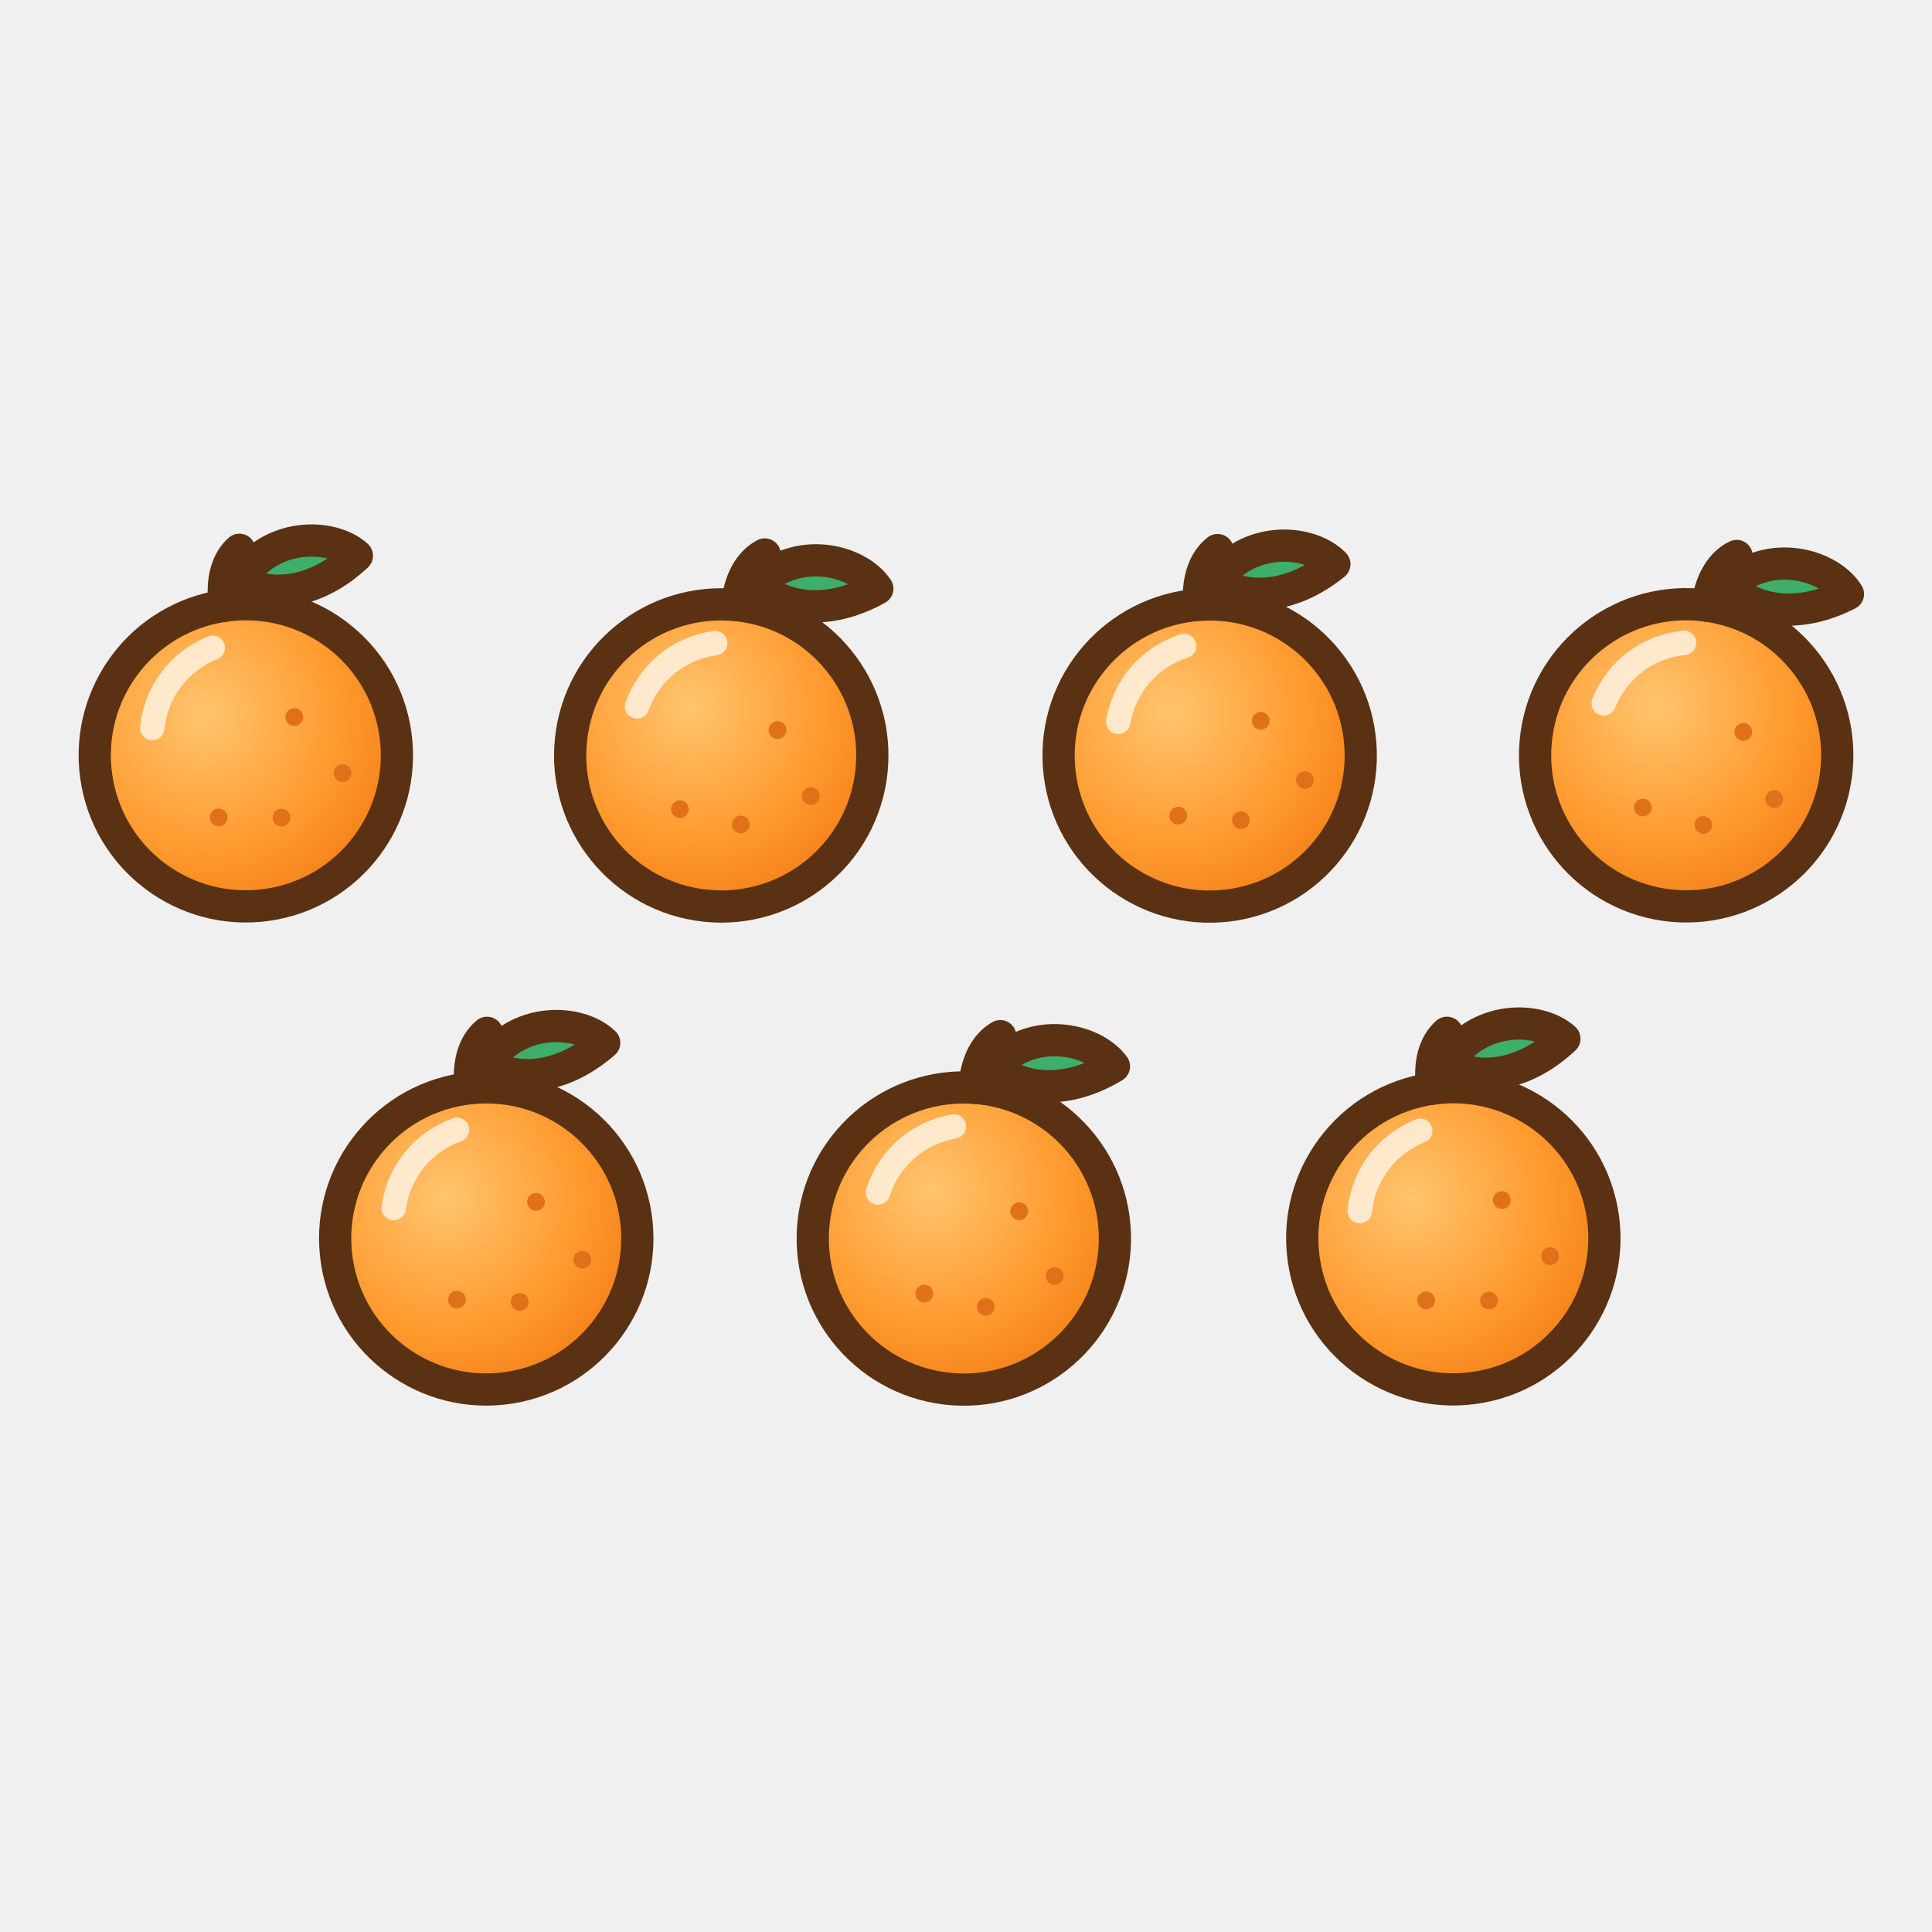
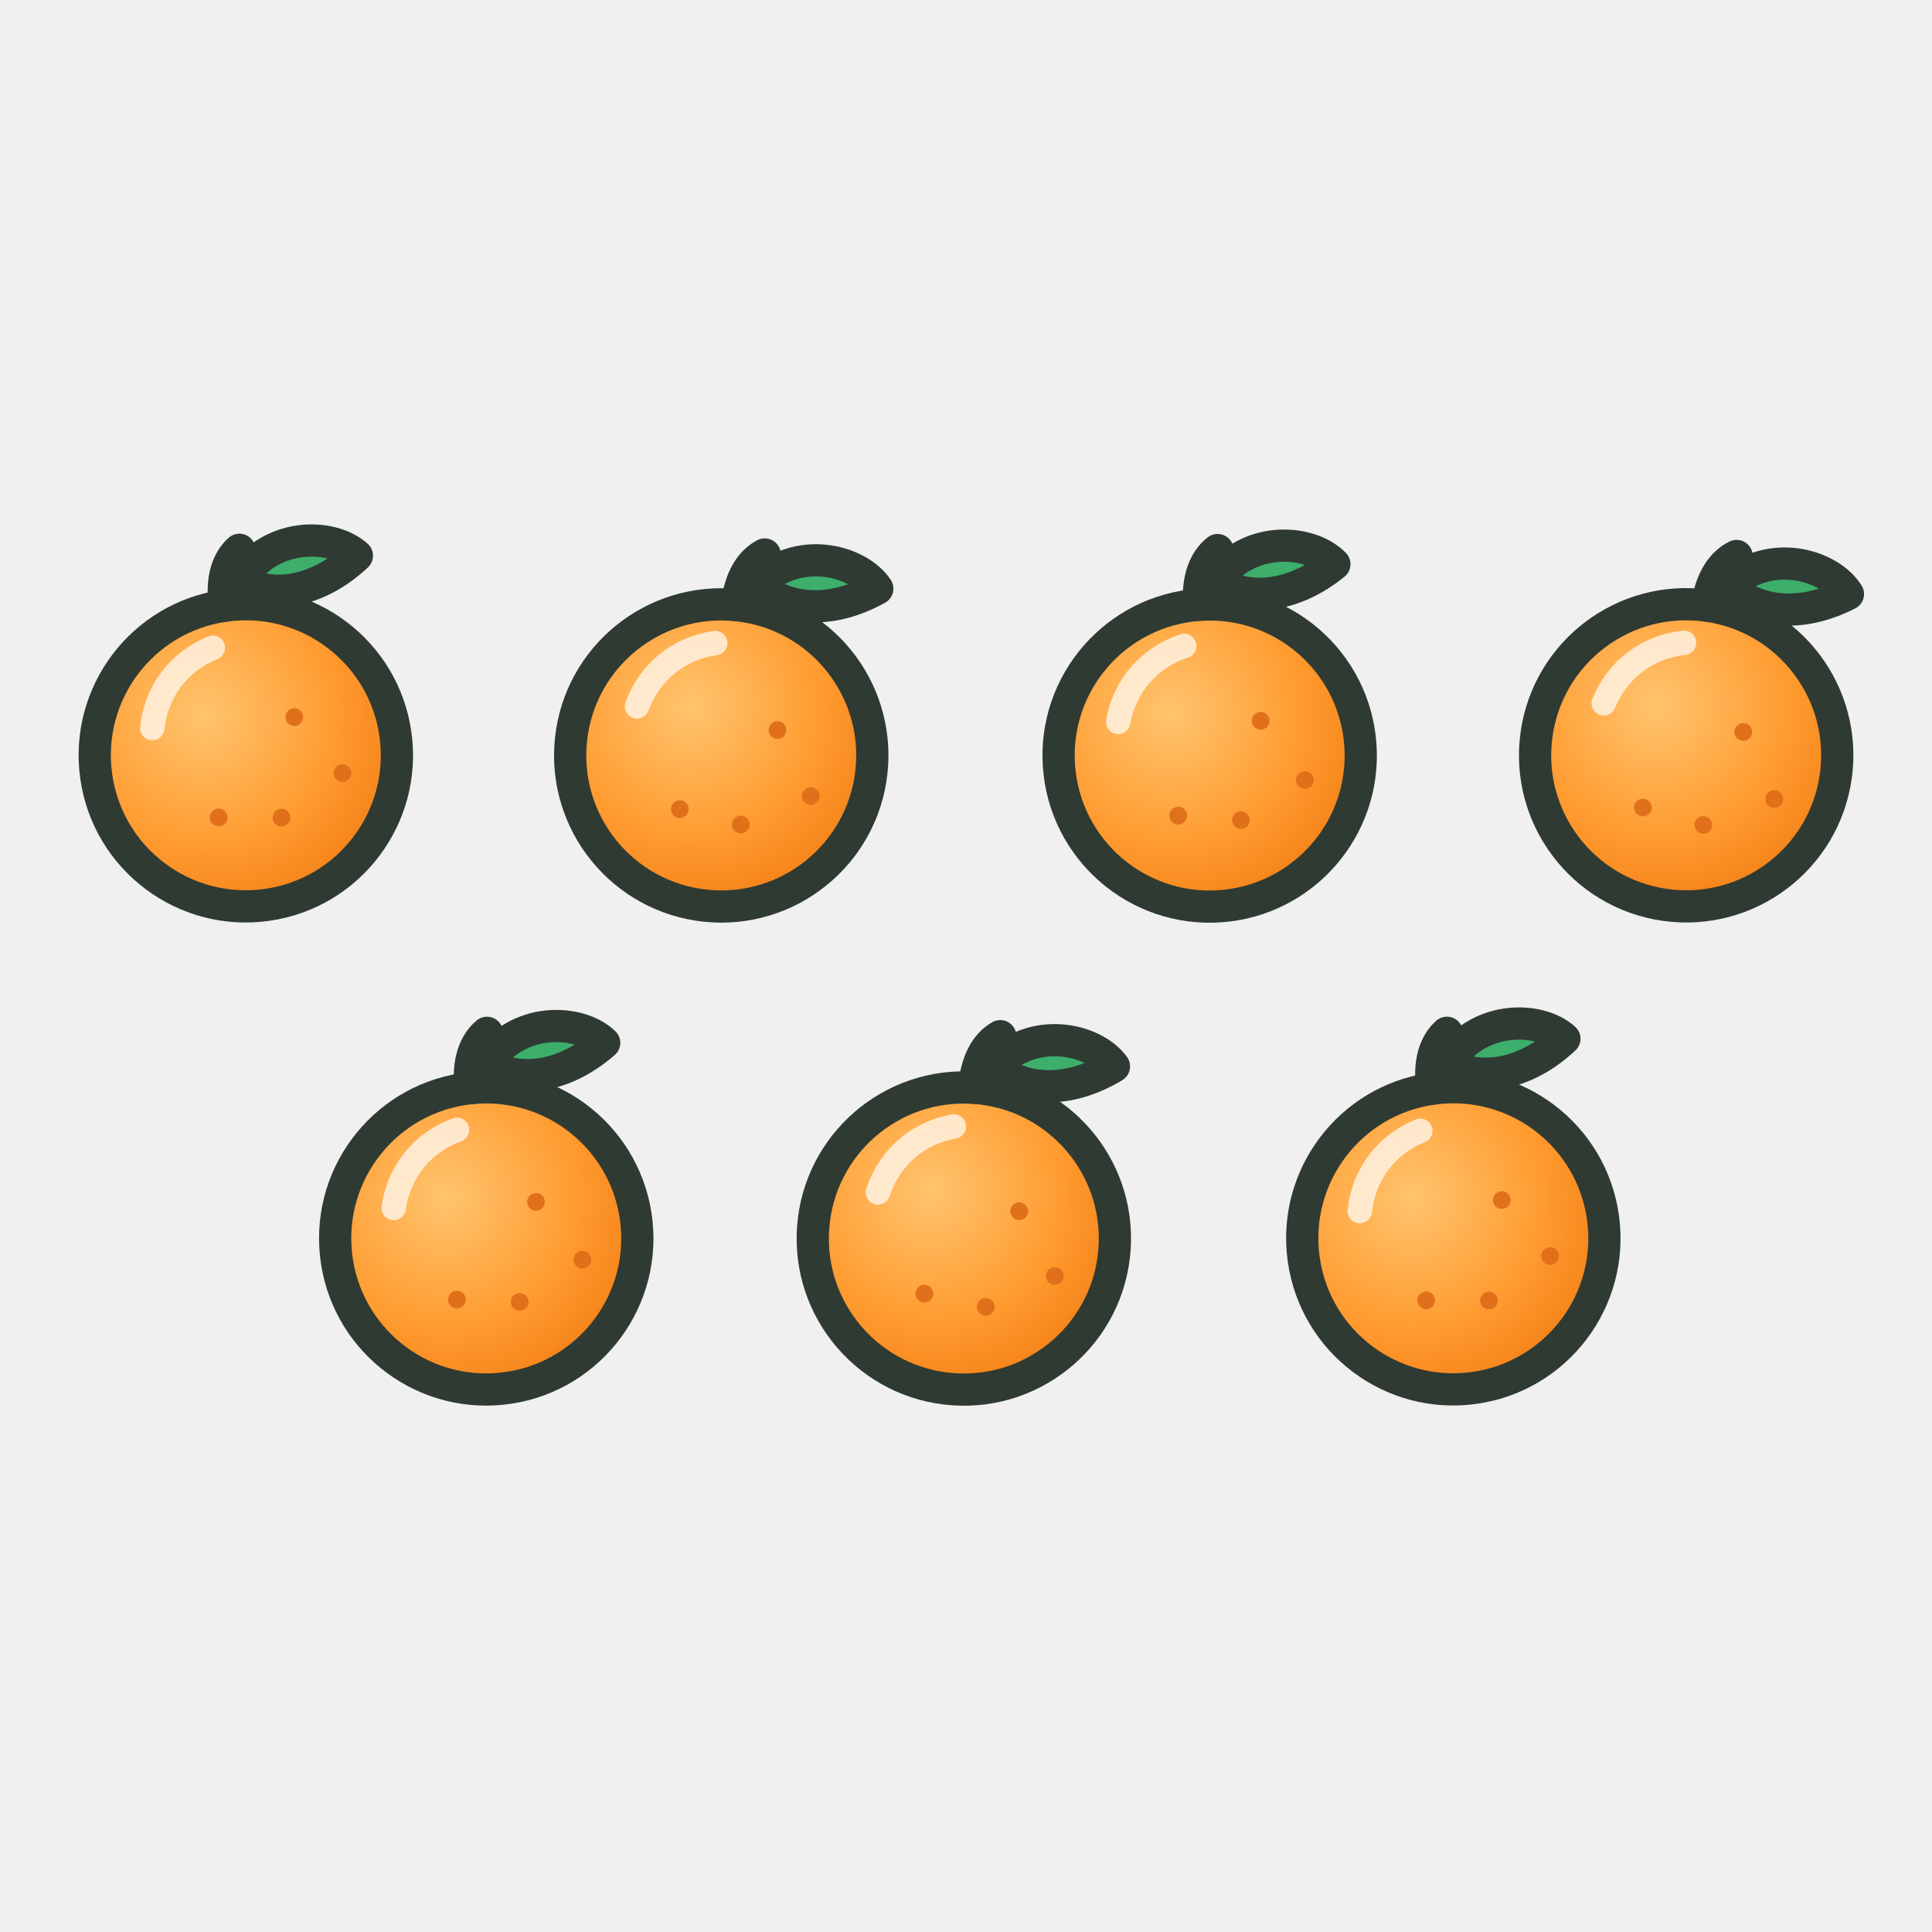
<svg xmlns="http://www.w3.org/2000/svg" viewBox="0 0 240 240" width="240" height="240">
  <defs>
    <radialGradient id="g-orange" cx="0.38" cy="0.35" r="0.75">
      <stop offset="0" stop-color="#FFC46E" />
      <stop offset="0.6" stop-color="#FF9A2E" />
      <stop offset="1" stop-color="#F07A12" />
    </radialGradient>
-     <g id="fr-orange" stroke="#5A3112" stroke-linejoin="round">
+     <g id="fr-orange" stroke="#2F3A33" stroke-linejoin="round">
      <circle cx="50" cy="57" r="34" fill="url(#g-orange)" />
      <path d="M30 48C32 40 38 34 46 32" fill="none" stroke="#fff" stroke-opacity=".7" stroke-width="5.5" stroke-linecap="round" />
      <g fill="#E0711A" stroke="none">
        <circle cx="62" cy="50" r="2" />
        <circle cx="56" cy="72" r="2" />
        <circle cx="71" cy="64" r="2" />
        <circle cx="42" cy="70" r="2" />
      </g>
      <path d="M50 23C50 17 52 13 55 11" fill="none" stroke-linecap="round" />
      <path d="M54 18C62 8 76 10 81 16C71 23 61 23 54 18Z" fill="#3DAE6B" />
    </g>
  </defs>
  <use href="#fr-orange" transform="translate(2.4 62.4) scale(0.552) rotate(-8 50 50)" stroke-width="7.25" />
  <use href="#fr-orange" transform="translate(62.4 62.4) scale(0.552) rotate(6 50 50)" stroke-width="7.25" />
  <use href="#fr-orange" transform="translate(122.4 62.4) scale(0.552) rotate(-4 50 50)" stroke-width="7.25" />
  <use href="#fr-orange" transform="translate(182.4 62.4) scale(0.552) rotate(8 50 50)" stroke-width="7.25" />
  <use href="#fr-orange" transform="translate(32.4 122.4) scale(0.552) rotate(-6 50 50)" stroke-width="7.25" />
  <use href="#fr-orange" transform="translate(92.4 122.4) scale(0.552) rotate(4 50 50)" stroke-width="7.25" />
  <use href="#fr-orange" transform="translate(152.4 122.4) scale(0.552) rotate(-8 50 50)" stroke-width="7.25" />
</svg>
